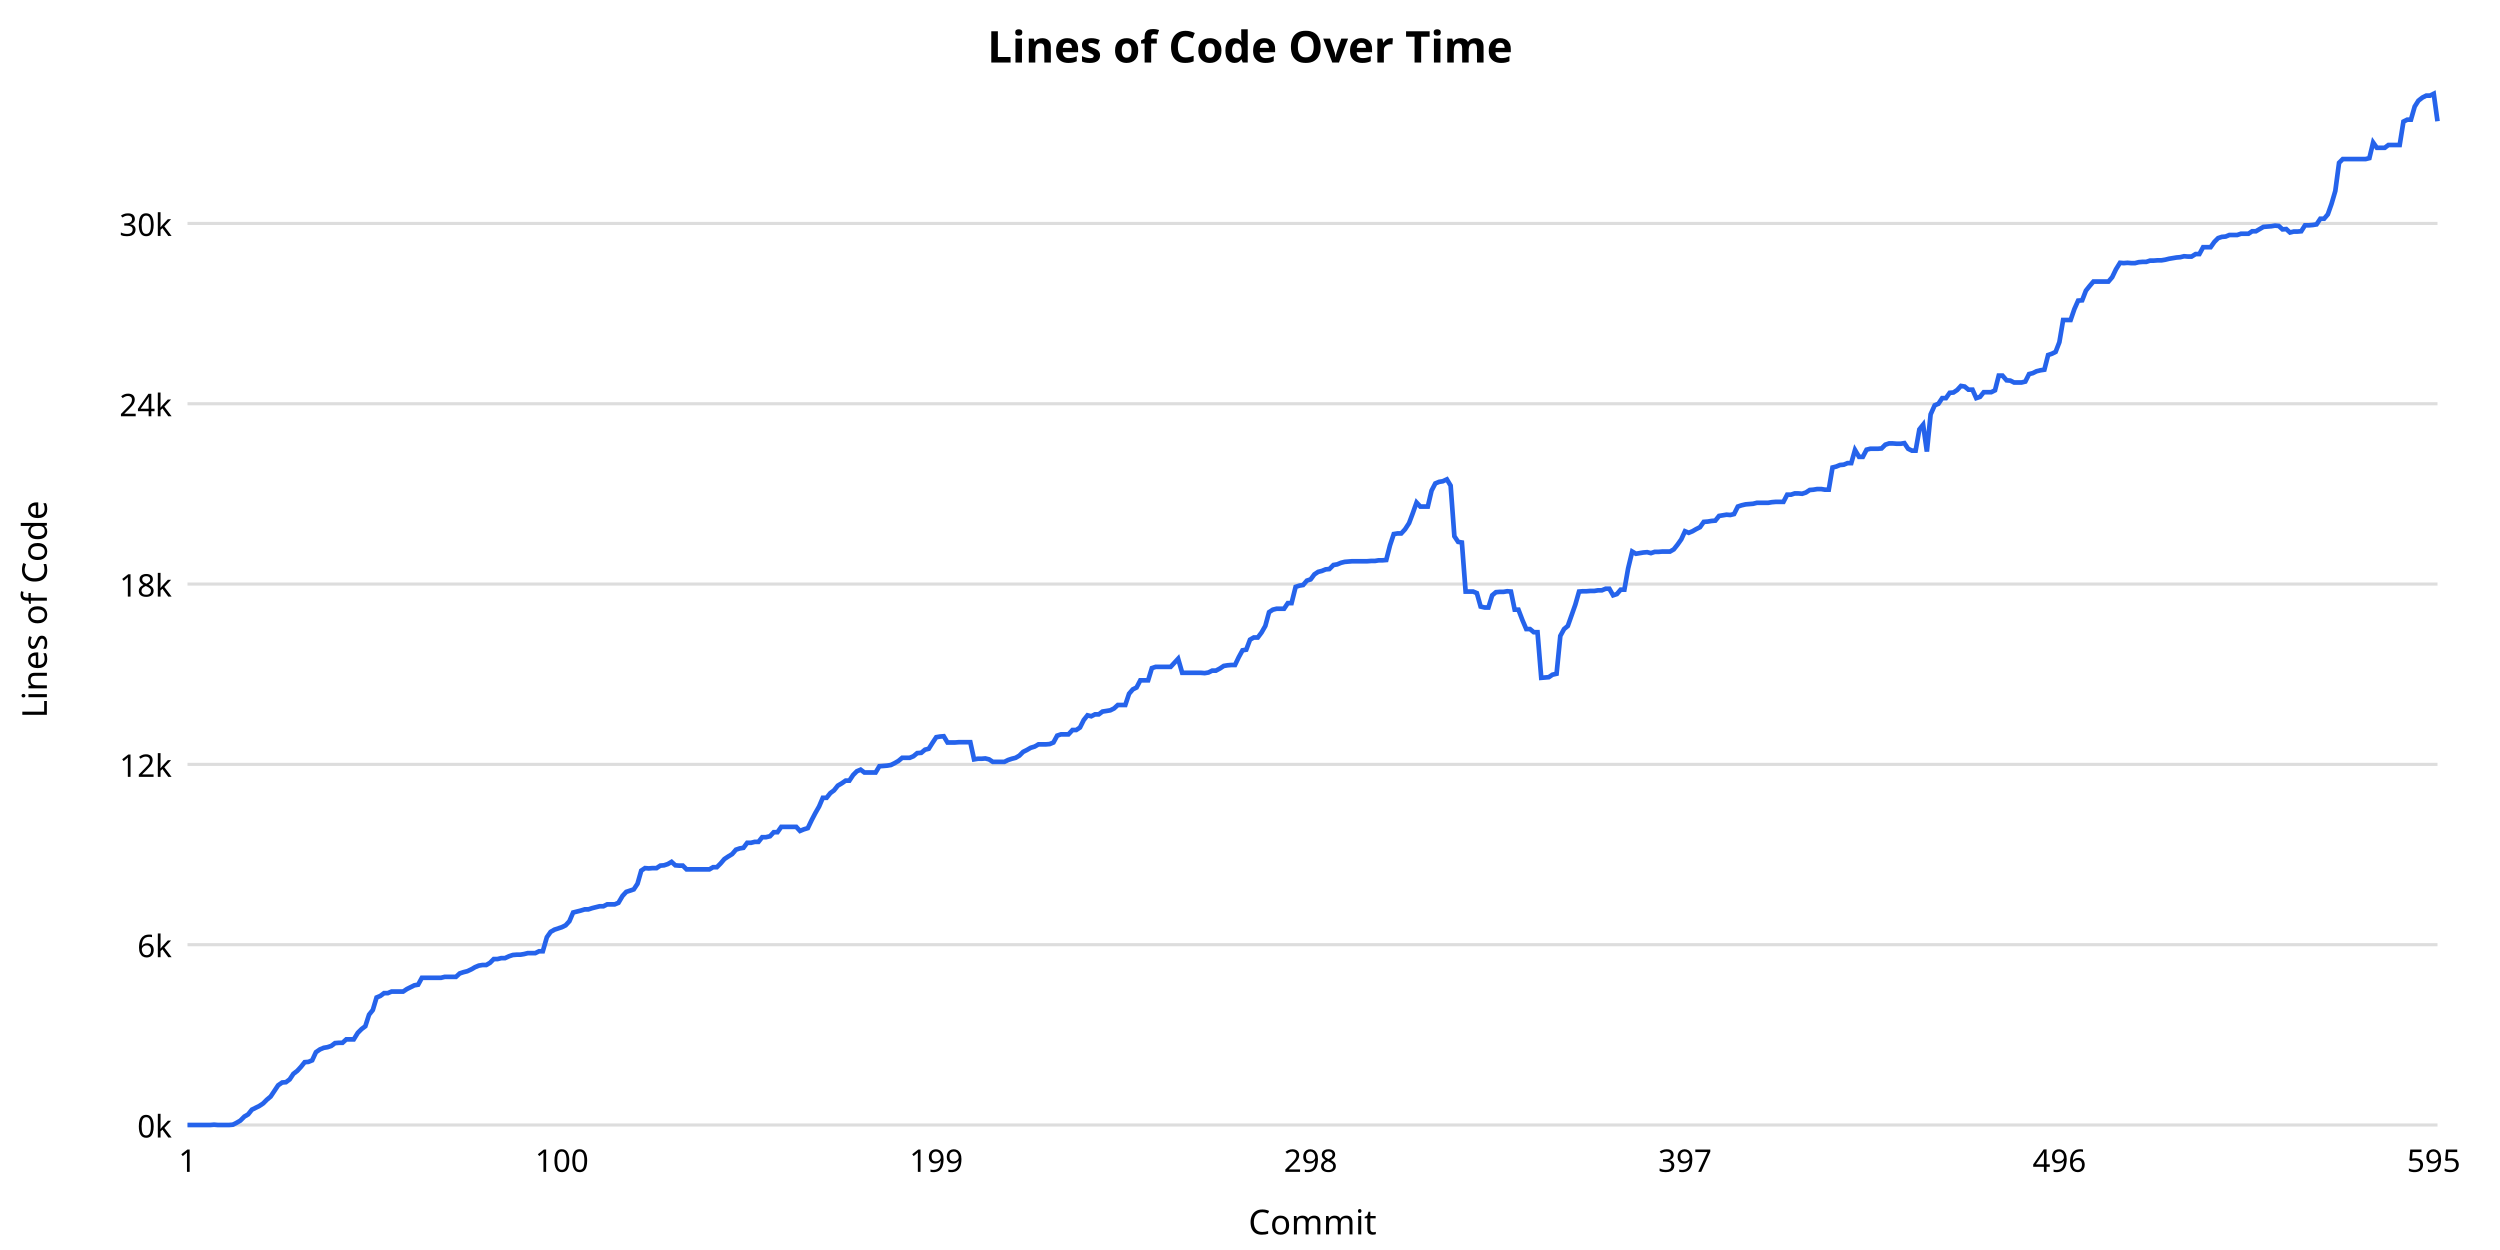
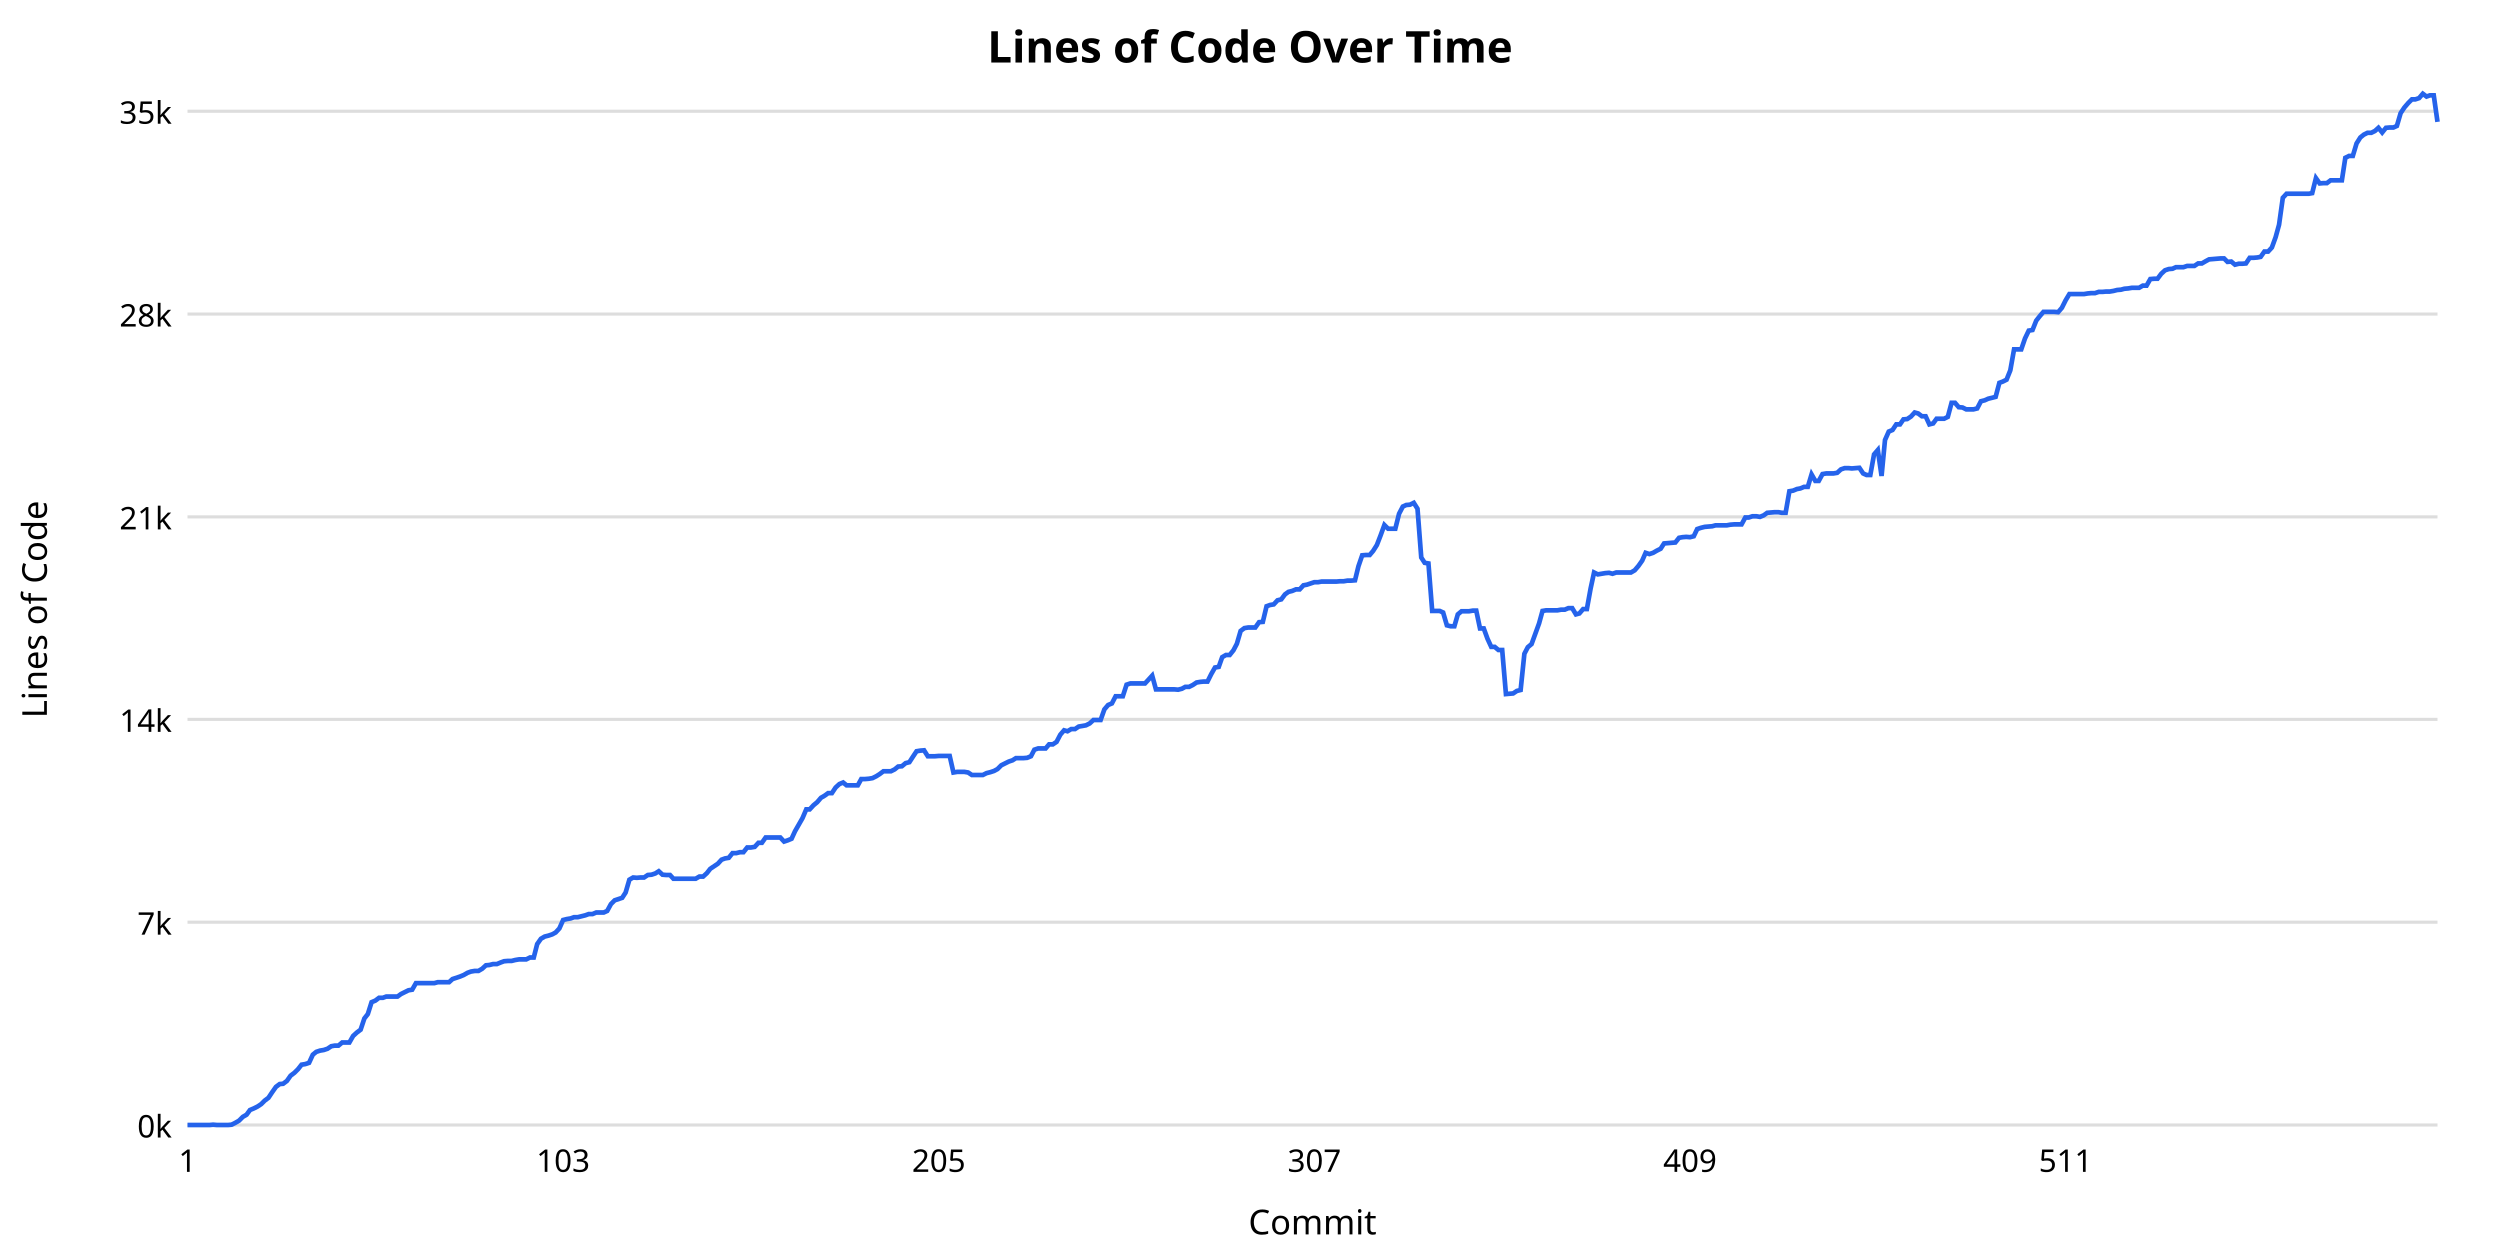
<svg xmlns="http://www.w3.org/2000/svg" width="800" height="400" style="background:#fff">
  <text x="400" y="20" font-family="sans-serif" font-size="14" text-anchor="middle" font-weight="bold">Lines of Code Over Time</text>
  <text x="420" y="395" font-family="sans-serif" font-size="11" text-anchor="middle">Commit</text>
  <text x="15" y="195" font-family="sans-serif" font-size="11" text-anchor="middle" transform="rotate(-90,15,195)">Lines of Code</text>
  <line x1="60" y1="360.0" x2="780" y2="360.0" stroke="#ddd" />
  <text x="55" y="364.0" font-family="sans-serif" font-size="10" text-anchor="end">0k</text>
-   <line x1="60" y1="302.3" x2="780" y2="302.3" stroke="#ddd" />
-   <text x="55" y="306.3" font-family="sans-serif" font-size="10" text-anchor="end">6k</text>
-   <line x1="60" y1="244.6" x2="780" y2="244.6" stroke="#ddd" />
-   <text x="55" y="248.6" font-family="sans-serif" font-size="10" text-anchor="end">12k</text>
-   <line x1="60" y1="186.9" x2="780" y2="186.9" stroke="#ddd" />
-   <text x="55" y="190.9" font-family="sans-serif" font-size="10" text-anchor="end">18k</text>
-   <line x1="60" y1="129.2" x2="780" y2="129.2" stroke="#ddd" />
-   <text x="55" y="133.2" font-family="sans-serif" font-size="10" text-anchor="end">24k</text>
-   <line x1="60" y1="71.5" x2="780" y2="71.5" stroke="#ddd" />
-   <text x="55" y="75.5" font-family="sans-serif" font-size="10" text-anchor="end">30k</text>
+   <line x1="60" y1="295.1" x2="780" y2="295.1" stroke="#ddd" />
+   <text x="55" y="299.1" font-family="sans-serif" font-size="10" text-anchor="end">7k</text>
+   <line x1="60" y1="230.2" x2="780" y2="230.2" stroke="#ddd" />
+   <text x="55" y="234.2" font-family="sans-serif" font-size="10" text-anchor="end">14k</text>
+   <line x1="60" y1="165.4" x2="780" y2="165.4" stroke="#ddd" />
+   <text x="55" y="169.4" font-family="sans-serif" font-size="10" text-anchor="end">21k</text>
+   <line x1="60" y1="100.5" x2="780" y2="100.5" stroke="#ddd" />
+   <text x="55" y="104.5" font-family="sans-serif" font-size="10" text-anchor="end">28k</text>
+   <line x1="60" y1="35.6" x2="780" y2="35.6" stroke="#ddd" />
+   <text x="55" y="39.6" font-family="sans-serif" font-size="10" text-anchor="end">35k</text>
  <text x="60.0" y="375" font-family="sans-serif" font-size="10" text-anchor="middle">1</text>
-   <text x="179.8" y="375" font-family="sans-serif" font-size="10" text-anchor="middle">100</text>
-   <text x="299.6" y="375" font-family="sans-serif" font-size="10" text-anchor="middle">199</text>
-   <text x="419.4" y="375" font-family="sans-serif" font-size="10" text-anchor="middle">298</text>
-   <text x="539.2" y="375" font-family="sans-serif" font-size="10" text-anchor="middle">397</text>
-   <text x="659.0" y="375" font-family="sans-serif" font-size="10" text-anchor="middle">496</text>
-   <text x="778.8" y="375" font-family="sans-serif" font-size="10" text-anchor="middle">595</text>
-   <polyline fill="none" stroke="#2563eb" stroke-width="1.5" points="60.0,360.0 61.2,360.0 62.4,360.0 63.6,360.0 64.8,360.0 66.1,360.0 67.3,360.0 68.5,359.9 69.7,360.0 70.9,360.0 72.1,360.0 73.3,360.0 74.5,359.9 75.7,359.3 76.9,358.6 78.2,357.3 79.4,356.6 80.6,355.1 81.8,354.5 83.0,353.9 84.2,353.1 85.4,351.9 86.6,350.9 87.8,349.1 89.0,347.3 90.3,346.4 91.5,346.3 92.7,345.4 93.9,343.6 95.1,342.7 96.3,341.4 97.5,339.9 98.7,339.8 99.9,339.3 101.1,336.7 102.4,335.8 103.6,335.3 104.8,335.1 106.0,334.7 107.2,333.8 108.4,333.7 109.6,333.7 110.8,332.6 112.0,332.6 113.2,332.6 114.5,330.5 115.7,329.3 116.9,328.4 118.1,324.7 119.3,323.2 120.5,319.2 121.7,318.7 122.9,317.8 124.1,317.8 125.3,317.3 126.6,317.3 127.8,317.3 129.0,317.3 130.2,316.5 131.4,315.9 132.6,315.3 133.8,315.1 135.0,312.9 136.2,312.9 137.4,312.9 138.7,312.9 139.9,312.9 141.1,312.9 142.3,312.6 143.5,312.6 144.7,312.6 145.9,312.6 147.1,311.5 148.3,311.1 149.5,310.8 150.8,310.2 152.0,309.5 153.2,309.0 154.4,308.8 155.6,308.8 156.8,308.1 158.0,306.9 159.2,306.9 160.4,306.6 161.6,306.6 162.9,306.0 164.1,305.6 165.3,305.5 166.5,305.5 167.7,305.3 168.9,305.0 170.1,305.0 171.3,305.0 172.5,304.4 173.7,304.4 175.0,299.9 176.2,298.2 177.4,297.5 178.6,297.1 179.8,296.7 181.0,296.1 182.2,294.8 183.4,292.0 184.6,291.7 185.8,291.4 187.1,291.0 188.3,291.0 189.5,290.6 190.7,290.3 191.9,290.0 193.1,290.0 194.3,289.4 195.5,289.4 196.7,289.4 197.9,288.9 199.2,286.7 200.4,285.4 201.6,285.0 202.8,284.6 204.0,282.8 205.2,278.6 206.4,277.8 207.6,277.9 208.8,277.8 210.1,277.8 211.3,277.0 212.5,276.9 213.7,276.5 214.9,275.8 216.1,276.9 217.3,277.0 218.5,277.0 219.7,278.2 220.9,278.2 222.2,278.2 223.4,278.2 224.6,278.2 225.8,278.2 227.0,278.2 228.2,277.5 229.4,277.5 230.6,276.3 231.8,274.9 233.0,274.1 234.3,273.3 235.5,271.9 236.7,271.5 237.9,271.3 239.1,269.7 240.3,269.7 241.5,269.4 242.7,269.4 243.9,267.9 245.1,267.9 246.4,267.6 247.6,266.3 248.8,266.3 250.0,264.6 251.2,264.6 252.4,264.6 253.6,264.6 254.8,264.6 256.0,265.9 257.2,265.4 258.5,265.0 259.7,262.5 260.9,260.2 262.1,258.1 263.3,255.3 264.5,255.3 265.7,253.8 266.9,252.9 268.1,251.4 269.3,250.7 270.6,249.8 271.8,249.8 273.0,248.0 274.2,246.8 275.4,246.3 276.6,247.2 277.8,247.2 279.0,247.2 280.2,247.2 281.4,245.2 282.7,245.1 283.9,245.0 285.1,244.8 286.3,244.2 287.5,243.5 288.7,242.5 289.9,242.5 291.1,242.5 292.3,242.0 293.5,241.0 294.8,240.9 296.0,239.9 297.2,239.6 298.4,237.7 299.6,235.9 300.8,235.7 302.0,235.6 303.2,237.6 304.4,237.6 305.6,237.6 306.9,237.5 308.1,237.5 309.3,237.5 310.5,237.5 311.7,243.0 312.9,242.8 314.1,242.8 315.3,242.7 316.5,243.0 317.7,243.8 319.0,243.8 320.2,243.8 321.4,243.8 322.6,243.2 323.8,242.8 325.0,242.5 326.2,241.8 327.4,240.6 328.6,240.0 329.8,239.3 331.1,238.9 332.3,238.2 333.5,238.2 334.7,238.2 335.9,238.1 337.1,237.6 338.3,235.4 339.5,235.0 340.7,235.0 341.9,235.0 343.2,233.6 344.4,233.6 345.6,232.8 346.8,230.4 348.0,228.9 349.2,229.2 350.4,228.6 351.6,228.6 352.8,227.7 354.1,227.5 355.3,227.3 356.5,226.7 357.7,225.6 358.9,225.6 360.1,225.6 361.3,222.0 362.5,220.6 363.7,220.0 364.9,217.7 366.2,217.7 367.4,217.7 368.6,213.8 369.8,213.4 371.0,213.4 372.2,213.4 373.4,213.4 374.6,213.4 375.8,212.1 377.0,210.8 378.3,215.3 379.5,215.3 380.7,215.3 381.9,215.3 383.1,215.3 384.3,215.3 385.5,215.4 386.7,215.2 387.9,214.6 389.1,214.6 390.4,213.9 391.6,213.1 392.8,212.9 394.0,212.8 395.2,212.8 396.4,210.3 397.6,208.1 398.8,207.9 400.0,204.7 401.2,204.0 402.5,204.0 403.7,202.4 404.9,200.3 406.1,195.9 407.3,195.1 408.5,194.8 409.7,194.8 410.9,194.8 412.1,193.0 413.3,193.0 414.6,187.8 415.8,187.4 417.0,187.2 418.2,185.8 419.4,185.4 420.6,183.8 421.8,183.0 423.0,182.7 424.2,182.2 425.4,182.1 426.7,180.8 427.9,180.6 429.1,180.1 430.3,179.8 431.5,179.7 432.7,179.6 433.9,179.6 435.1,179.6 436.3,179.6 437.5,179.6 438.8,179.5 440.0,179.5 441.2,179.3 442.4,179.3 443.6,179.2 444.8,174.5 446.0,170.9 447.2,170.7 448.4,170.7 449.6,169.4 450.9,167.4 452.1,164.2 453.3,160.8 454.5,162.1 455.7,162.1 456.9,162.1 458.1,157.0 459.3,154.7 460.5,154.2 461.7,154.0 463.0,153.4 464.2,155.4 465.4,171.6 466.6,173.4 467.8,173.6 469.0,189.3 470.2,189.3 471.4,189.3 472.6,189.8 473.8,194.1 475.1,194.4 476.3,194.4 477.5,190.5 478.7,189.5 479.9,189.4 481.1,189.4 482.3,189.2 483.5,189.3 484.7,195.1 485.9,195.1 487.2,198.5 488.4,201.3 489.6,201.3 490.8,202.3 492.0,202.3 493.2,216.9 494.4,216.8 495.6,216.7 496.8,215.9 498.1,215.6 499.3,203.5 500.5,201.3 501.7,200.3 502.9,196.9 504.1,193.5 505.3,189.3 506.5,189.2 507.7,189.2 508.9,189.1 510.2,189.1 511.4,188.9 512.6,188.9 513.8,188.4 515.0,188.4 516.2,190.5 517.4,190.1 518.6,188.7 519.8,188.7 521.0,181.9 522.3,176.5 523.5,177.2 524.7,177.0 525.9,176.8 527.1,176.7 528.3,177.0 529.5,176.6 530.7,176.6 531.9,176.5 533.1,176.5 534.4,176.5 535.6,175.8 536.8,174.3 538.0,172.6 539.2,170.0 540.4,170.5 541.6,170.0 542.8,169.3 544.0,168.7 545.2,167.0 546.5,166.9 547.7,166.7 548.9,166.6 550.1,165.1 551.3,164.9 552.5,164.7 553.7,164.8 554.9,164.5 556.1,162.1 557.3,161.7 558.6,161.4 559.8,161.3 561.0,161.2 562.2,160.9 563.4,160.9 564.6,160.9 565.8,160.9 567.0,160.7 568.2,160.6 569.4,160.6 570.7,160.6 571.9,158.3 573.1,158.3 574.3,157.9 575.5,157.9 576.7,158.0 577.9,157.6 579.1,156.8 580.3,156.7 581.5,156.5 582.8,156.5 584.0,156.7 585.2,156.7 586.4,149.6 587.6,149.3 588.8,148.8 590.0,148.7 591.2,148.2 592.4,148.2 593.6,144.0 594.9,146.2 596.1,146.2 597.3,143.9 598.5,143.6 599.7,143.6 600.9,143.6 602.1,143.5 603.3,142.3 604.5,141.9 605.7,141.9 607.0,142.0 608.2,142.0 609.4,141.8 610.6,143.6 611.8,144.2 613.0,144.2 614.2,137.4 615.4,135.9 616.6,144.5 617.8,132.6 619.1,129.7 620.3,129.2 621.5,127.4 622.7,127.4 623.9,125.7 625.1,125.6 626.3,124.8 627.5,123.5 628.7,123.7 629.9,124.7 631.2,124.7 632.4,127.4 633.6,127.0 634.8,125.5 636.0,125.5 637.2,125.5 638.4,124.9 639.6,120.2 640.8,120.2 642.1,121.7 643.3,121.8 644.5,122.4 645.7,122.4 646.9,122.4 648.1,122.1 649.3,119.7 650.5,119.4 651.7,118.8 652.9,118.5 654.2,118.3 655.4,113.6 656.6,113.2 657.8,112.6 659.0,109.5 660.2,102.4 661.4,102.4 662.6,102.4 663.8,98.9 665.0,96.2 666.3,96.1 667.5,93.0 668.7,91.5 669.9,90.1 671.1,90.1 672.3,90.1 673.5,90.1 674.7,90.1 675.9,88.7 677.1,86.2 678.4,84.1 679.6,84.2 680.8,84.1 682.0,84.2 683.2,84.2 684.4,83.9 685.6,83.8 686.8,83.8 688.0,83.4 689.2,83.4 690.5,83.3 691.7,83.3 692.9,83.1 694.1,82.8 695.3,82.6 696.5,82.4 697.7,82.3 698.9,82.0 700.1,82.1 701.3,82.1 702.6,81.3 703.8,81.3 705.0,79.1 706.2,79.1 707.4,79.1 708.6,77.4 709.8,76.2 711.0,75.8 712.2,75.7 713.4,75.2 714.7,75.2 715.9,75.2 717.1,74.8 718.3,74.8 719.5,74.8 720.7,74.0 721.9,74.0 723.1,73.3 724.3,72.6 725.5,72.5 726.8,72.4 728.0,72.2 729.2,72.3 730.4,73.4 731.6,73.3 732.8,74.4 734.0,74.1 735.2,74.1 736.4,74.0 737.6,72.1 738.9,72.1 740.1,72.0 741.3,71.8 742.5,70.0 743.7,70.0 744.9,68.6 746.1,65.2 747.3,61.1 748.5,52.1 749.7,50.9 751.0,50.9 752.2,50.9 753.4,50.9 754.6,50.9 755.8,50.9 757.0,50.9 758.2,50.6 759.4,45.6 760.6,47.3 761.8,47.3 763.1,47.3 764.3,46.4 765.5,46.4 766.7,46.4 767.9,46.4 769.1,38.9 770.3,38.3 771.5,38.3 772.7,34.1 773.9,32.2 775.2,31.2 776.4,30.6 777.6,30.6 778.8,30.0 780.0,38.8 " />
+   <text x="180.2" y="375" font-family="sans-serif" font-size="10" text-anchor="middle">103</text>
+   <text x="300.4" y="375" font-family="sans-serif" font-size="10" text-anchor="middle">205</text>
+   <text x="420.6" y="375" font-family="sans-serif" font-size="10" text-anchor="middle">307</text>
+   <text x="540.8" y="375" font-family="sans-serif" font-size="10" text-anchor="middle">409</text>
+   <text x="661.0" y="375" font-family="sans-serif" font-size="10" text-anchor="middle">511</text>
+   <polyline fill="none" stroke="#2563eb" stroke-width="1.5" points="60.0,360.0 61.2,360.0 62.4,360.0 63.5,360.0 64.7,360.0 65.9,360.0 67.1,360.0 68.2,359.9 69.4,360.0 70.6,360.0 71.8,360.0 73.0,360.0 74.1,359.9 75.3,359.3 76.5,358.6 77.7,357.4 78.9,356.7 80.0,355.2 81.2,354.7 82.4,354.1 83.6,353.3 84.7,352.2 85.9,351.3 87.1,349.5 88.3,347.8 89.5,346.9 90.6,346.8 91.8,345.9 93.0,344.2 94.2,343.3 95.4,342.1 96.5,340.7 97.7,340.5 98.9,340.1 100.1,337.5 101.2,336.6 102.4,336.2 103.6,336.0 104.8,335.6 106.0,334.8 107.1,334.6 108.3,334.6 109.5,333.6 110.7,333.6 111.8,333.6 113.0,331.5 114.2,330.4 115.4,329.5 116.6,325.9 117.7,324.5 118.9,320.7 120.1,320.2 121.3,319.3 122.5,319.3 123.6,318.9 124.8,318.9 126.0,318.9 127.2,318.9 128.3,318.1 129.5,317.5 130.7,316.9 131.9,316.7 133.1,314.6 134.2,314.6 135.4,314.6 136.6,314.6 137.8,314.6 139.0,314.6 140.1,314.3 141.3,314.3 142.5,314.3 143.7,314.3 144.8,313.3 146.0,312.9 147.2,312.5 148.4,312.0 149.6,311.3 150.7,310.9 151.9,310.7 153.1,310.7 154.3,310.0 155.5,308.9 156.6,308.8 157.8,308.5 159.0,308.5 160.2,308.0 161.3,307.6 162.5,307.5 163.7,307.5 164.9,307.2 166.1,307.0 167.2,307.0 168.4,307.0 169.6,306.4 170.8,306.4 171.9,302.1 173.1,300.4 174.3,299.7 175.5,299.4 176.7,299.0 177.8,298.4 179.0,297.1 180.2,294.4 181.4,294.1 182.6,293.9 183.7,293.5 184.9,293.5 186.1,293.2 187.3,292.9 188.4,292.5 189.6,292.5 190.8,292.0 192.0,292.0 193.2,292.0 194.3,291.5 195.5,289.3 196.7,288.1 197.9,287.7 199.1,287.3 200.2,285.6 201.4,281.5 202.6,280.8 203.8,280.9 204.9,280.8 206.1,280.8 207.3,280.0 208.5,279.9 209.7,279.5 210.8,278.8 212.0,279.9 213.2,280.0 214.4,280.0 215.5,281.2 216.7,281.2 217.9,281.2 219.1,281.2 220.3,281.2 221.4,281.2 222.6,281.2 223.8,280.5 225.0,280.5 226.2,279.4 227.3,278.0 228.5,277.2 229.7,276.4 230.9,275.1 232.0,274.7 233.2,274.5 234.4,273.0 235.6,273.0 236.8,272.7 237.9,272.7 239.1,271.2 240.3,271.2 241.5,271.0 242.7,269.7 243.8,269.7 245.0,268.0 246.2,268.0 247.4,268.0 248.5,268.0 249.7,268.0 250.9,269.3 252.1,268.9 253.3,268.4 254.4,266.0 255.6,263.9 256.8,261.8 258.0,259.0 259.1,259.0 260.3,257.7 261.5,256.7 262.7,255.3 263.9,254.6 265.0,253.8 266.2,253.8 267.4,252.0 268.6,250.9 269.8,250.4 270.9,251.3 272.1,251.3 273.3,251.3 274.5,251.3 275.6,249.3 276.8,249.3 278.0,249.2 279.2,249.0 280.4,248.4 281.5,247.7 282.7,246.8 283.9,246.8 285.1,246.8 286.3,246.2 287.4,245.3 288.6,245.2 289.8,244.2 291.0,243.9 292.1,242.2 293.3,240.4 294.5,240.2 295.7,240.1 296.9,242.0 298.0,242.0 299.2,242.0 300.4,241.9 301.6,241.9 302.7,241.9 303.9,241.9 305.1,247.2 306.3,247.0 307.5,247.0 308.6,247.0 309.8,247.2 311.0,248.0 312.2,248.0 313.4,248.0 314.5,248.0 315.7,247.4 316.9,247.1 318.1,246.7 319.2,246.1 320.4,244.9 321.6,244.3 322.8,243.7 324.0,243.3 325.1,242.6 326.3,242.6 327.5,242.6 328.7,242.5 329.9,242.0 331.0,239.9 332.2,239.5 333.4,239.5 334.6,239.5 335.7,238.2 336.9,238.2 338.1,237.4 339.3,235.1 340.5,233.7 341.6,234.0 342.8,233.3 344.0,233.3 345.2,232.5 346.4,232.3 347.5,232.1 348.7,231.5 349.9,230.4 351.1,230.4 352.2,230.4 353.4,227.0 354.6,225.6 355.8,225.1 357.0,222.8 358.1,222.8 359.3,222.8 360.5,219.1 361.7,218.7 362.8,218.7 364.0,218.7 365.2,218.7 366.4,218.7 367.6,217.4 368.7,216.2 369.9,220.6 371.1,220.6 372.3,220.6 373.5,220.6 374.6,220.6 375.8,220.6 377.0,220.7 378.2,220.4 379.3,219.8 380.5,219.8 381.7,219.2 382.9,218.4 384.1,218.2 385.2,218.1 386.4,218.1 387.6,215.7 388.8,213.6 390.0,213.4 391.1,210.3 392.3,209.6 393.5,209.6 394.7,208.1 395.8,206.0 397.0,201.9 398.2,201.0 399.4,200.8 400.6,200.8 401.7,200.8 402.9,199.1 404.1,199.0 405.3,194.0 406.4,193.6 407.6,193.4 408.8,192.1 410.0,191.8 411.2,190.2 412.3,189.4 413.5,189.1 414.7,188.6 415.9,188.6 417.1,187.3 418.2,187.1 419.4,186.7 420.6,186.3 421.8,186.3 422.9,186.1 424.1,186.1 425.3,186.1 426.5,186.1 427.7,186.1 428.8,186.0 430.0,186.0 431.2,185.8 432.4,185.8 433.6,185.7 434.7,181.2 435.9,177.7 437.1,177.6 438.3,177.6 439.4,176.3 440.6,174.4 441.8,171.3 443.0,168.0 444.2,169.2 445.3,169.2 446.5,169.2 447.7,164.4 448.9,162.1 450.0,161.6 451.2,161.5 452.4,160.9 453.6,162.8 454.8,178.4 455.9,180.1 457.1,180.3 458.3,195.5 459.5,195.5 460.7,195.5 461.8,196.0 463.0,200.1 464.2,200.4 465.4,200.4 466.5,196.6 467.7,195.6 468.9,195.6 470.1,195.6 471.3,195.4 472.4,195.4 473.6,201.1 474.8,201.1 476.0,204.4 477.2,207.0 478.3,207.0 479.5,208.0 480.7,208.0 481.9,222.1 483.0,222.0 484.2,221.9 485.4,221.1 486.6,220.8 487.8,209.2 488.9,207.1 490.1,206.1 491.3,202.8 492.5,199.5 493.6,195.5 494.8,195.3 496.0,195.3 497.2,195.3 498.4,195.3 499.5,195.1 500.7,195.1 501.9,194.6 503.1,194.6 504.3,196.6 505.4,196.3 506.6,194.9 507.8,194.9 509.0,188.3 510.1,183.2 511.3,183.8 512.5,183.6 513.7,183.4 514.9,183.3 516.0,183.6 517.2,183.2 518.4,183.2 519.6,183.2 520.8,183.2 521.9,183.2 523.1,182.5 524.3,181.1 525.5,179.4 526.6,176.9 527.8,177.3 529.0,176.9 530.2,176.2 531.4,175.6 532.5,173.9 533.7,173.8 534.9,173.7 536.1,173.6 537.3,172.1 538.4,171.9 539.6,171.8 540.8,171.9 542.0,171.6 543.1,169.3 544.3,168.9 545.5,168.6 546.7,168.5 547.9,168.4 549.0,168.1 550.2,168.1 551.4,168.1 552.6,168.1 553.7,167.9 554.9,167.8 556.1,167.8 557.3,167.8 558.5,165.6 559.6,165.6 560.8,165.2 562.0,165.2 563.2,165.4 564.4,164.9 565.5,164.1 566.7,164.0 567.9,163.9 569.1,163.9 570.2,164.1 571.4,164.1 572.6,157.2 573.8,157.0 575.0,156.5 576.1,156.3 577.3,155.8 578.5,155.8 579.7,151.8 580.9,153.9 582.0,153.9 583.2,151.7 584.4,151.5 585.6,151.5 586.7,151.5 587.9,151.3 589.1,150.2 590.3,149.8 591.5,149.8 592.6,149.9 593.8,149.8 595.0,149.7 596.2,151.5 597.3,152.0 598.5,152.0 599.7,145.4 600.9,144.0 602.1,152.3 603.2,140.8 604.4,138.1 605.6,137.6 606.8,135.8 608.0,135.8 609.1,134.2 610.3,134.1 611.5,133.3 612.7,132.0 613.8,132.3 615.0,133.2 616.2,133.2 617.4,135.8 618.6,135.5 619.7,134.0 620.9,134.0 622.1,134.0 623.3,133.4 624.5,128.9 625.6,128.9 626.8,130.3 628.0,130.4 629.2,131.0 630.3,131.0 631.5,131.0 632.7,130.7 633.9,128.4 635.1,128.1 636.2,127.6 637.4,127.3 638.6,127.0 639.8,122.5 640.9,122.1 642.1,121.5 643.3,118.5 644.5,111.8 645.7,111.8 646.8,111.8 648.0,108.3 649.2,105.8 650.4,105.6 651.6,102.6 652.7,101.2 653.9,99.8 655.1,99.8 656.3,99.8 657.4,99.8 658.6,99.9 659.8,98.5 661.0,96.1 662.2,94.1 663.3,94.1 664.5,94.1 665.7,94.1 666.9,94.1 668.1,93.9 669.2,93.8 670.4,93.8 671.6,93.4 672.8,93.4 673.9,93.3 675.1,93.3 676.3,93.1 677.5,92.8 678.7,92.7 679.8,92.4 681.0,92.3 682.2,92.1 683.4,92.1 684.5,92.1 685.7,91.4 686.9,91.4 688.1,89.3 689.3,89.2 690.4,89.2 691.6,87.6 692.8,86.5 694.0,86.1 695.2,86.0 696.3,85.5 697.5,85.5 698.7,85.5 699.9,85.1 701.0,85.1 702.2,85.1 703.4,84.3 704.6,84.3 705.8,83.6 706.9,83.0 708.1,82.9 709.3,82.8 710.5,82.7 711.7,82.7 712.8,83.8 714.0,83.7 715.2,84.7 716.4,84.4 717.5,84.4 718.7,84.3 719.9,82.5 721.1,82.5 722.3,82.4 723.4,82.2 724.6,80.5 725.8,80.5 727.0,79.2 728.2,75.9 729.3,71.9 730.5,63.3 731.7,62.0 732.9,62.0 734.0,62.0 735.2,62.0 736.4,62.0 737.6,62.0 738.8,62.0 739.9,61.8 741.1,57.0 742.3,58.7 743.5,58.6 744.6,58.6 745.8,57.7 747.0,57.7 748.2,57.7 749.4,57.7 750.5,50.5 751.7,49.9 752.9,49.9 754.1,45.9 755.3,44.0 756.4,43.1 757.6,42.5 758.8,42.5 760.0,41.9 761.1,40.9 762.3,42.4 763.5,40.9 764.7,40.8 765.9,40.8 767.0,40.3 768.2,36.2 769.4,34.4 770.6,33.0 771.8,31.8 772.9,31.8 774.1,31.4 775.3,30.0 776.5,30.9 777.6,30.5 778.8,30.5 780.0,39.0 " />
</svg>
